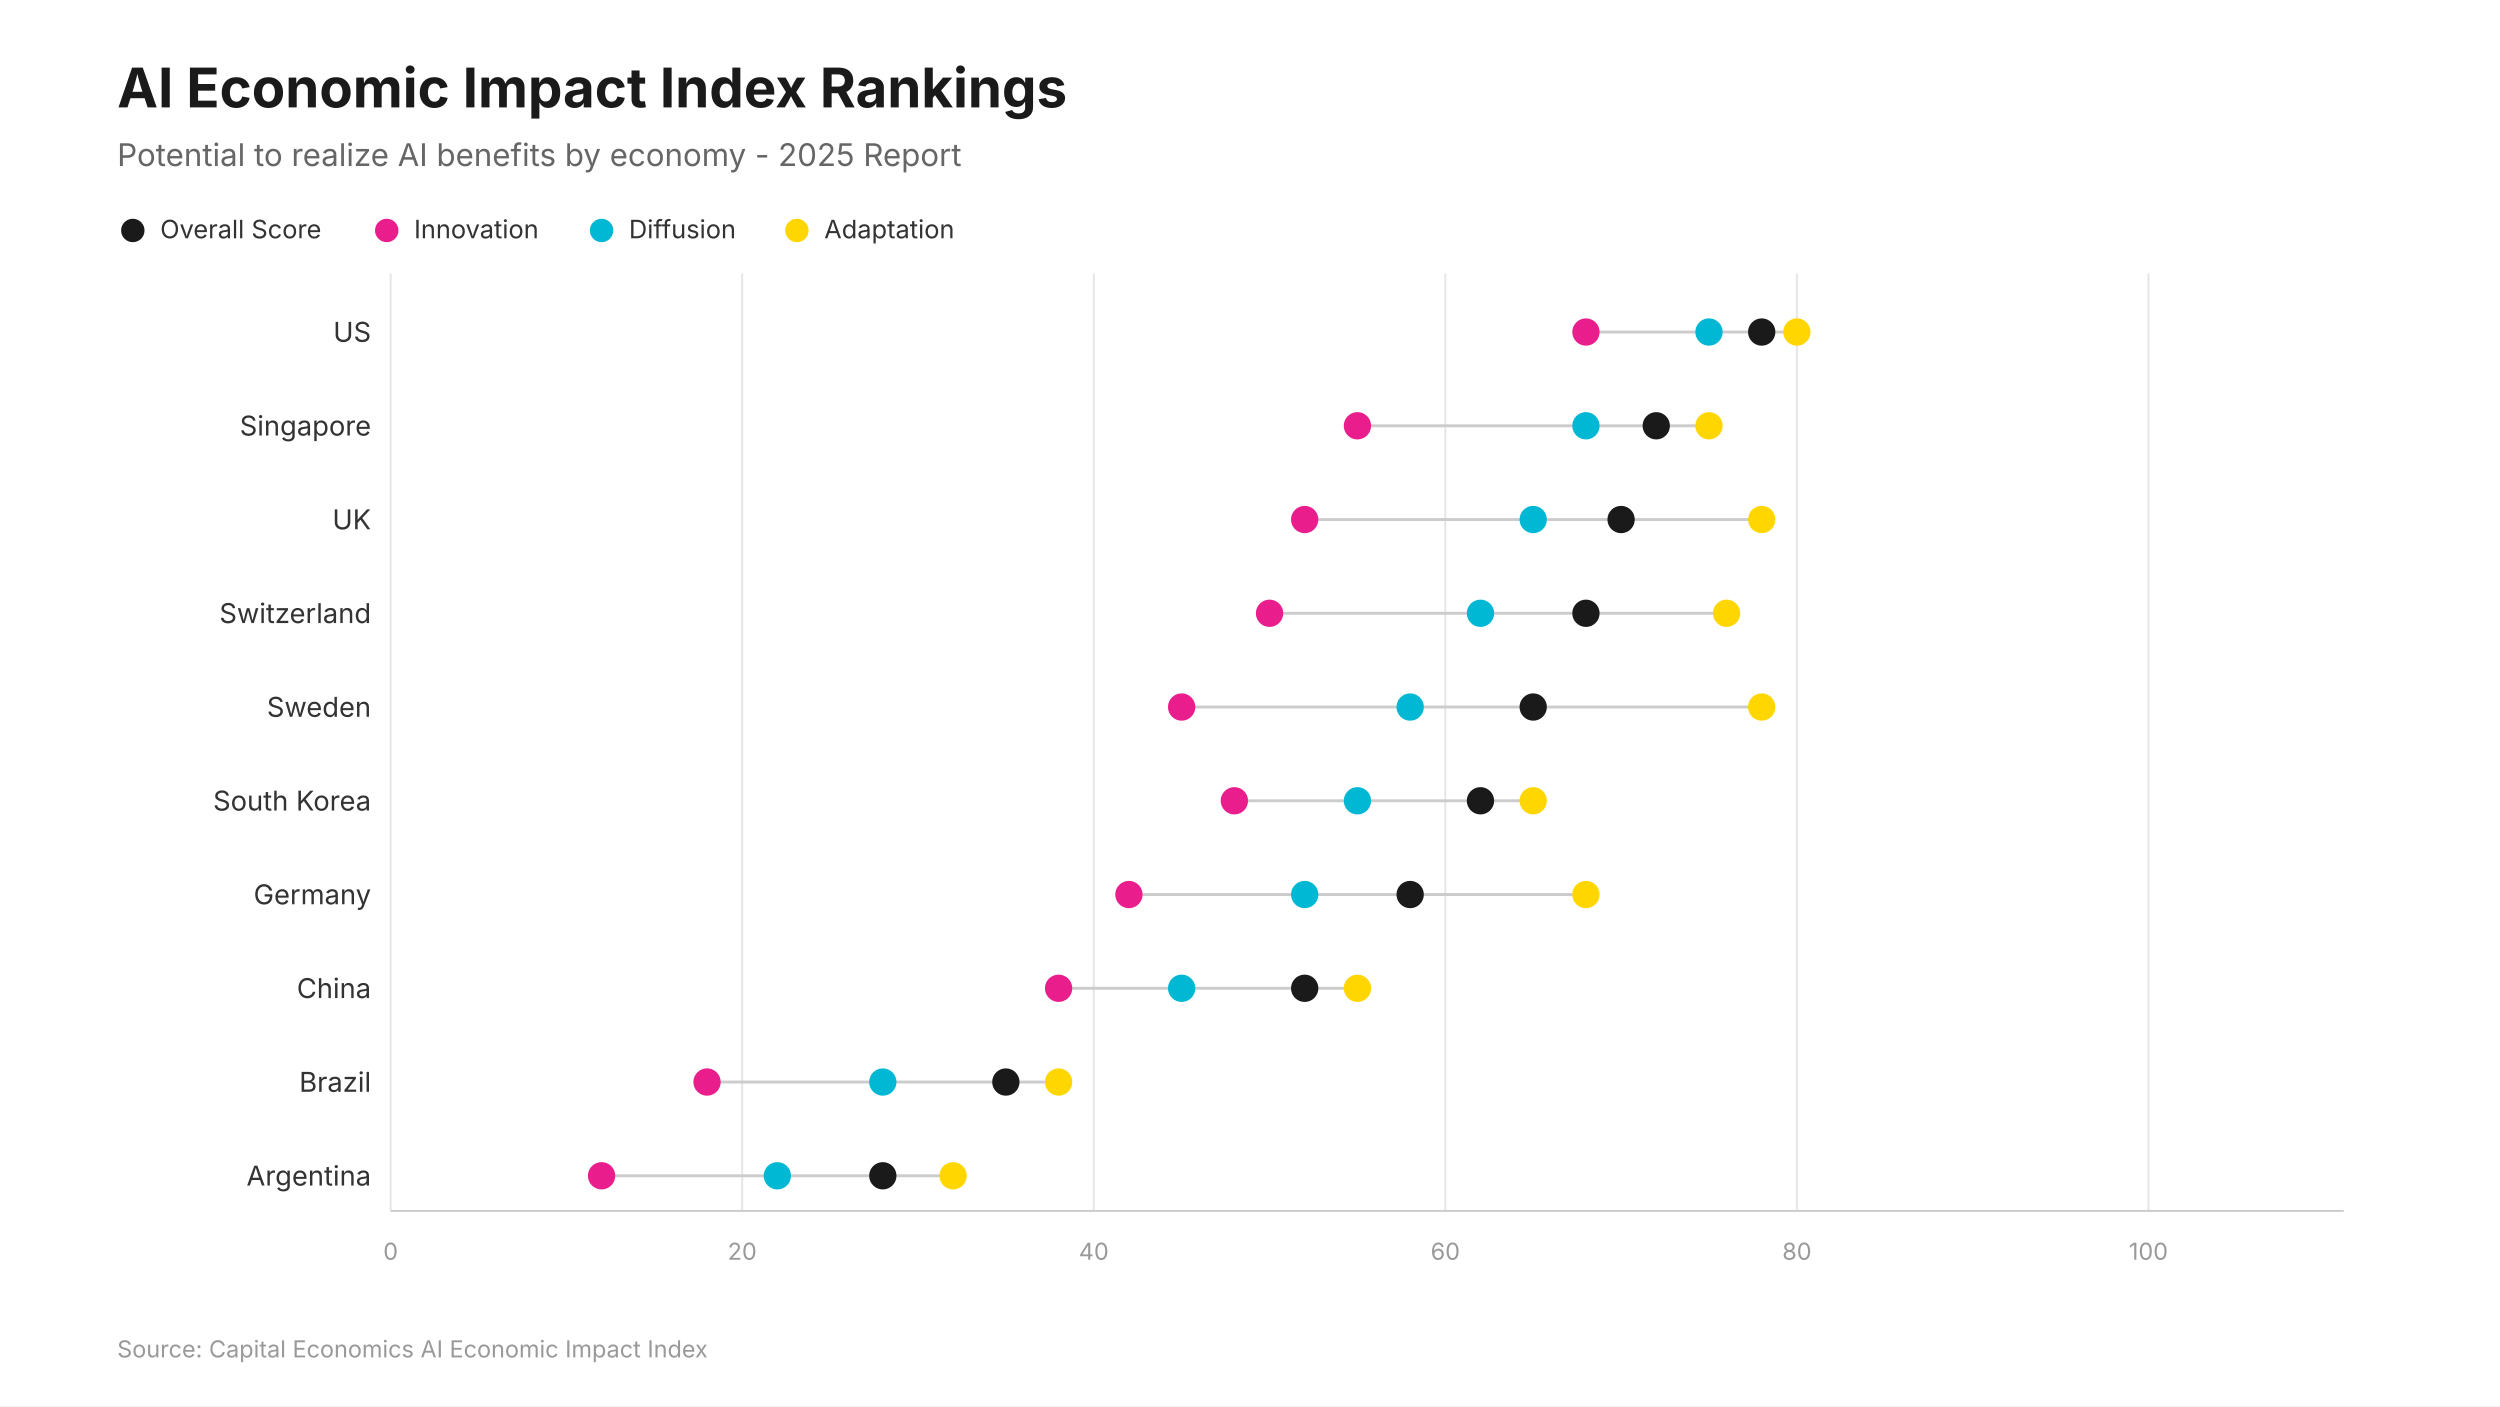
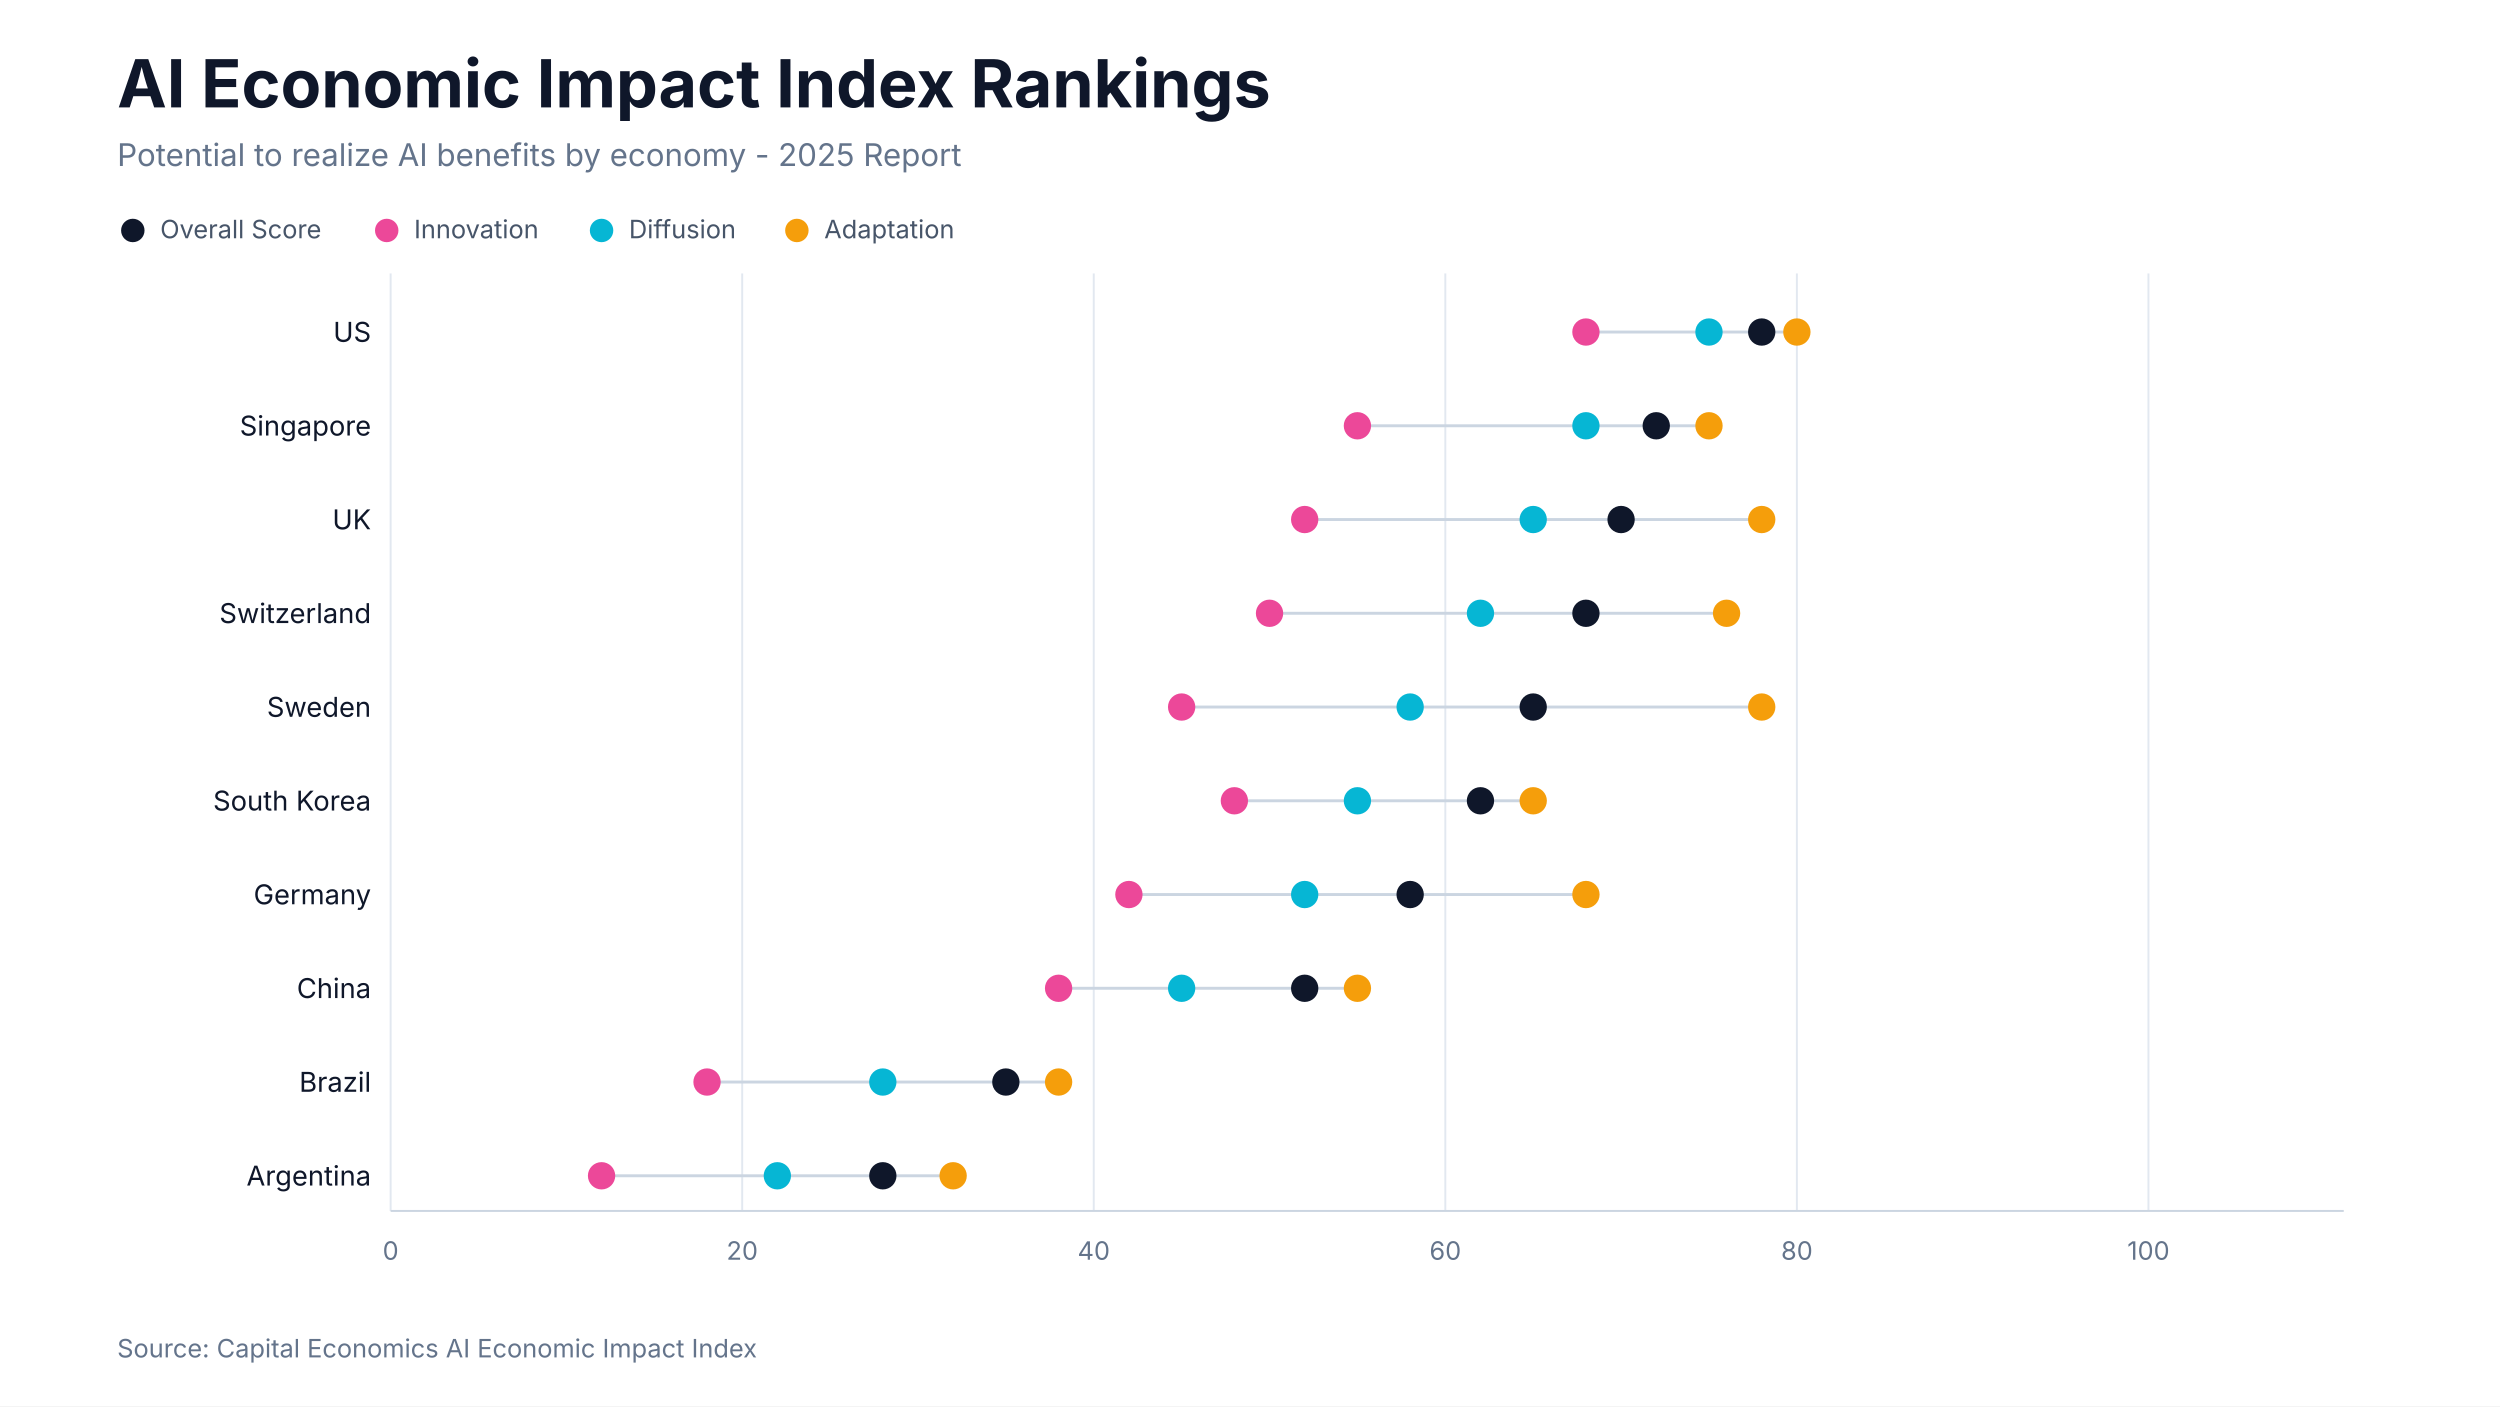
<svg xmlns="http://www.w3.org/2000/svg" viewBox="0 0 1280 720" width="1280" height="720">
  <rect width="1280" height="720" fill="#FFFFFF" />
-   <text x="60" y="55" font-family="-apple-system, BlinkMacSystemFont, 'Segoe UI', 'PingFang SC', 'Microsoft YaHei', sans-serif" font-size="28" font-weight="bold" fill="#1A1A1A">
+   <text x="60" y="55" font-family="-apple-system, BlinkMacSystemFont, 'Segoe UI', 'PingFang SC', 'Microsoft YaHei', sans-serif" font-size="34" font-weight="bold" fill="#0F172A">
    <tspan>AI Economic Impact Index Rankings</tspan>
  </text>
-   <text x="60" y="85" font-family="-apple-system, BlinkMacSystemFont, 'Segoe UI', 'PingFang SC', 'Microsoft YaHei', sans-serif" font-size="16" fill="#666666">
+   <text x="60" y="85" font-family="-apple-system, BlinkMacSystemFont, 'Segoe UI', 'PingFang SC', 'Microsoft YaHei', sans-serif" font-size="16" fill="#64748B">
    <tspan>Potential to realize AI benefits by economy - 2025 Report</tspan>
  </text>
  <g id="legend" transform="translate(60, 110)">
-     <circle cx="8" cy="8" r="6" fill="#1A1A1A" />
-     <text x="22" y="12" font-family="-apple-system, BlinkMacSystemFont, 'Segoe UI', sans-serif" font-size="13" fill="#333333">
+     <circle cx="8" cy="8" r="6" fill="#0F172A" />
+     <text x="22" y="12" font-family="-apple-system, BlinkMacSystemFont, 'Segoe UI', sans-serif" font-size="13" fill="#475569">
      <tspan>Overall Score</tspan>
    </text>
-     <circle cx="138" cy="8" r="6" fill="#E91E8C" />
-     <text x="152" y="12" font-family="-apple-system, BlinkMacSystemFont, 'Segoe UI', sans-serif" font-size="13" fill="#333333">
+     <circle cx="138" cy="8" r="6" fill="#EC4899" />
+     <text x="152" y="12" font-family="-apple-system, BlinkMacSystemFont, 'Segoe UI', sans-serif" font-size="13" fill="#475569">
      <tspan>Innovation</tspan>
    </text>
-     <circle cx="248" cy="8" r="6" fill="#00B8D4" />
-     <text x="262" y="12" font-family="-apple-system, BlinkMacSystemFont, 'Segoe UI', sans-serif" font-size="13" fill="#333333">
+     <circle cx="248" cy="8" r="6" fill="#06B6D4" />
+     <text x="262" y="12" font-family="-apple-system, BlinkMacSystemFont, 'Segoe UI', sans-serif" font-size="13" fill="#475569">
      <tspan>Diffusion</tspan>
    </text>
-     <circle cx="348" cy="8" r="6" fill="#FFD600" />
-     <text x="362" y="12" font-family="-apple-system, BlinkMacSystemFont, 'Segoe UI', sans-serif" font-size="13" fill="#333333">
+     <circle cx="348" cy="8" r="6" fill="#F59E0B" />
+     <text x="362" y="12" font-family="-apple-system, BlinkMacSystemFont, 'Segoe UI', sans-serif" font-size="13" fill="#475569">
      <tspan>Adaptation</tspan>
    </text>
  </g>
  <g id="chartArea" transform="translate(0, 140)">
-     <line x1="200" y1="0" x2="200" y2="480" stroke="#E5E5E5" stroke-width="1" />
-     <line x1="380" y1="0" x2="380" y2="480" stroke="#E5E5E5" stroke-width="1" />
-     <line x1="560" y1="0" x2="560" y2="480" stroke="#E5E5E5" stroke-width="1" />
-     <line x1="740" y1="0" x2="740" y2="480" stroke="#E5E5E5" stroke-width="1" />
-     <line x1="920" y1="0" x2="920" y2="480" stroke="#E5E5E5" stroke-width="1" />
-     <line x1="1100" y1="0" x2="1100" y2="480" stroke="#E5E5E5" stroke-width="1" />
-     <line x1="200" y1="480" x2="1200" y2="480" stroke="#CCCCCC" stroke-width="1" />
-     <text x="200" y="505" font-family="-apple-system, BlinkMacSystemFont, 'Segoe UI', sans-serif" font-size="12" fill="#999999" text-anchor="middle">
+     <line x1="200" y1="0" x2="200" y2="480" stroke="#E2E8F0" stroke-width="1" />
+     <line x1="380" y1="0" x2="380" y2="480" stroke="#E2E8F0" stroke-width="1" />
+     <line x1="560" y1="0" x2="560" y2="480" stroke="#E2E8F0" stroke-width="1" />
+     <line x1="740" y1="0" x2="740" y2="480" stroke="#E2E8F0" stroke-width="1" />
+     <line x1="920" y1="0" x2="920" y2="480" stroke="#E2E8F0" stroke-width="1" />
+     <line x1="1100" y1="0" x2="1100" y2="480" stroke="#E2E8F0" stroke-width="1" />
+     <line x1="200" y1="480" x2="1200" y2="480" stroke="#CBD5E1" stroke-width="1" />
+     <text x="200" y="505" font-family="-apple-system, BlinkMacSystemFont, 'Segoe UI', sans-serif" font-size="13" fill="#64748B" text-anchor="middle">
      <tspan>0</tspan>
    </text>
-     <text x="380" y="505" font-family="-apple-system, BlinkMacSystemFont, 'Segoe UI', sans-serif" font-size="12" fill="#999999" text-anchor="middle">
+     <text x="380" y="505" font-family="-apple-system, BlinkMacSystemFont, 'Segoe UI', sans-serif" font-size="13" fill="#64748B" text-anchor="middle">
      <tspan>20</tspan>
    </text>
-     <text x="560" y="505" font-family="-apple-system, BlinkMacSystemFont, 'Segoe UI', sans-serif" font-size="12" fill="#999999" text-anchor="middle">
+     <text x="560" y="505" font-family="-apple-system, BlinkMacSystemFont, 'Segoe UI', sans-serif" font-size="13" fill="#64748B" text-anchor="middle">
      <tspan>40</tspan>
    </text>
-     <text x="740" y="505" font-family="-apple-system, BlinkMacSystemFont, 'Segoe UI', sans-serif" font-size="12" fill="#999999" text-anchor="middle">
+     <text x="740" y="505" font-family="-apple-system, BlinkMacSystemFont, 'Segoe UI', sans-serif" font-size="13" fill="#64748B" text-anchor="middle">
      <tspan>60</tspan>
    </text>
-     <text x="920" y="505" font-family="-apple-system, BlinkMacSystemFont, 'Segoe UI', sans-serif" font-size="12" fill="#999999" text-anchor="middle">
+     <text x="920" y="505" font-family="-apple-system, BlinkMacSystemFont, 'Segoe UI', sans-serif" font-size="13" fill="#64748B" text-anchor="middle">
      <tspan>80</tspan>
    </text>
-     <text x="1100" y="505" font-family="-apple-system, BlinkMacSystemFont, 'Segoe UI', sans-serif" font-size="12" fill="#999999" text-anchor="middle">
+     <text x="1100" y="505" font-family="-apple-system, BlinkMacSystemFont, 'Segoe UI', sans-serif" font-size="13" fill="#64748B" text-anchor="middle">
      <tspan>100</tspan>
    </text>
-     <g transform="translate(0, 30)">
-       <text x="190" y="5" font-family="-apple-system, BlinkMacSystemFont, 'Segoe UI', 'PingFang SC', 'Microsoft YaHei', sans-serif" font-size="14" fill="#333333" text-anchor="end">
+     <g id="row-us" transform="translate(0, 30)">
+       <text x="190" y="5" font-family="-apple-system, BlinkMacSystemFont, 'Segoe UI', 'PingFang SC', 'Microsoft YaHei', sans-serif" font-size="14" fill="#0F172A" text-anchor="end">
        <tspan>US</tspan>
      </text>
-       <line x1="812" y1="0" x2="920" y2="0" stroke="#CCCCCC" stroke-width="1.5" />
-       <circle cx="812" cy="0" r="7" fill="#E91E8C" />
-       <circle cx="875" cy="0" r="7" fill="#00B8D4" />
-       <circle cx="920" cy="0" r="7" fill="#FFD600" />
-       <circle cx="902" cy="0" r="7" fill="#1A1A1A" />
+       <line x1="812" y1="0" x2="920" y2="0" stroke="#CBD5E1" stroke-width="1.5" />
+       <circle cx="812" cy="0" r="7" fill="#EC4899" />
+       <circle cx="875" cy="0" r="7" fill="#06B6D4" />
+       <circle cx="920" cy="0" r="7" fill="#F59E0B" />
+       <circle cx="902" cy="0" r="7" fill="#0F172A" />
    </g>
-     <g transform="translate(0, 78)">
-       <text x="190" y="5" font-family="-apple-system, BlinkMacSystemFont, 'Segoe UI', 'PingFang SC', 'Microsoft YaHei', sans-serif" font-size="14" fill="#333333" text-anchor="end">
+     <g id="row-singapore" transform="translate(0, 78)">
+       <text x="190" y="5" font-family="-apple-system, BlinkMacSystemFont, 'Segoe UI', 'PingFang SC', 'Microsoft YaHei', sans-serif" font-size="14" fill="#0F172A" text-anchor="end">
        <tspan>Singapore</tspan>
      </text>
-       <line x1="695" y1="0" x2="875" y2="0" stroke="#CCCCCC" stroke-width="1.5" />
-       <circle cx="695" cy="0" r="7" fill="#E91E8C" />
-       <circle cx="812" cy="0" r="7" fill="#00B8D4" />
-       <circle cx="875" cy="0" r="7" fill="#FFD600" />
-       <circle cx="848" cy="0" r="7" fill="#1A1A1A" />
+       <line x1="695" y1="0" x2="875" y2="0" stroke="#CBD5E1" stroke-width="1.5" />
+       <circle cx="695" cy="0" r="7" fill="#EC4899" />
+       <circle cx="812" cy="0" r="7" fill="#06B6D4" />
+       <circle cx="875" cy="0" r="7" fill="#F59E0B" />
+       <circle cx="848" cy="0" r="7" fill="#0F172A" />
    </g>
-     <g transform="translate(0, 126)">
-       <text x="190" y="5" font-family="-apple-system, BlinkMacSystemFont, 'Segoe UI', 'PingFang SC', 'Microsoft YaHei', sans-serif" font-size="14" fill="#333333" text-anchor="end">
+     <g id="row-uk" transform="translate(0, 126)">
+       <text x="190" y="5" font-family="-apple-system, BlinkMacSystemFont, 'Segoe UI', 'PingFang SC', 'Microsoft YaHei', sans-serif" font-size="14" fill="#0F172A" text-anchor="end">
        <tspan>UK</tspan>
      </text>
-       <line x1="668" y1="0" x2="902" y2="0" stroke="#CCCCCC" stroke-width="1.5" />
-       <circle cx="668" cy="0" r="7" fill="#E91E8C" />
-       <circle cx="785" cy="0" r="7" fill="#00B8D4" />
-       <circle cx="902" cy="0" r="7" fill="#FFD600" />
-       <circle cx="830" cy="0" r="7" fill="#1A1A1A" />
+       <line x1="668" y1="0" x2="902" y2="0" stroke="#CBD5E1" stroke-width="1.5" />
+       <circle cx="668" cy="0" r="7" fill="#EC4899" />
+       <circle cx="785" cy="0" r="7" fill="#06B6D4" />
+       <circle cx="902" cy="0" r="7" fill="#F59E0B" />
+       <circle cx="830" cy="0" r="7" fill="#0F172A" />
    </g>
-     <g transform="translate(0, 174)">
-       <text x="190" y="5" font-family="-apple-system, BlinkMacSystemFont, 'Segoe UI', 'PingFang SC', 'Microsoft YaHei', sans-serif" font-size="14" fill="#333333" text-anchor="end">
+     <g id="row-switzerland" transform="translate(0, 174)">
+       <text x="190" y="5" font-family="-apple-system, BlinkMacSystemFont, 'Segoe UI', 'PingFang SC', 'Microsoft YaHei', sans-serif" font-size="14" fill="#0F172A" text-anchor="end">
        <tspan>Switzerland</tspan>
      </text>
-       <line x1="650" y1="0" x2="884" y2="0" stroke="#CCCCCC" stroke-width="1.5" />
-       <circle cx="650" cy="0" r="7" fill="#E91E8C" />
-       <circle cx="758" cy="0" r="7" fill="#00B8D4" />
-       <circle cx="884" cy="0" r="7" fill="#FFD600" />
-       <circle cx="812" cy="0" r="7" fill="#1A1A1A" />
+       <line x1="650" y1="0" x2="884" y2="0" stroke="#CBD5E1" stroke-width="1.5" />
+       <circle cx="650" cy="0" r="7" fill="#EC4899" />
+       <circle cx="758" cy="0" r="7" fill="#06B6D4" />
+       <circle cx="884" cy="0" r="7" fill="#F59E0B" />
+       <circle cx="812" cy="0" r="7" fill="#0F172A" />
    </g>
-     <g transform="translate(0, 222)">
-       <text x="190" y="5" font-family="-apple-system, BlinkMacSystemFont, 'Segoe UI', 'PingFang SC', 'Microsoft YaHei', sans-serif" font-size="14" fill="#333333" text-anchor="end">
+     <g id="row-sweden" transform="translate(0, 222)">
+       <text x="190" y="5" font-family="-apple-system, BlinkMacSystemFont, 'Segoe UI', 'PingFang SC', 'Microsoft YaHei', sans-serif" font-size="14" fill="#0F172A" text-anchor="end">
        <tspan>Sweden</tspan>
      </text>
-       <line x1="605" y1="0" x2="902" y2="0" stroke="#CCCCCC" stroke-width="1.5" />
-       <circle cx="605" cy="0" r="7" fill="#E91E8C" />
-       <circle cx="722" cy="0" r="7" fill="#00B8D4" />
-       <circle cx="902" cy="0" r="7" fill="#FFD600" />
-       <circle cx="785" cy="0" r="7" fill="#1A1A1A" />
+       <line x1="605" y1="0" x2="902" y2="0" stroke="#CBD5E1" stroke-width="1.5" />
+       <circle cx="605" cy="0" r="7" fill="#EC4899" />
+       <circle cx="722" cy="0" r="7" fill="#06B6D4" />
+       <circle cx="902" cy="0" r="7" fill="#F59E0B" />
+       <circle cx="785" cy="0" r="7" fill="#0F172A" />
    </g>
-     <g transform="translate(0, 270)">
-       <text x="190" y="5" font-family="-apple-system, BlinkMacSystemFont, 'Segoe UI', 'PingFang SC', 'Microsoft YaHei', sans-serif" font-size="14" fill="#333333" text-anchor="end">
+     <g id="row-south-korea" transform="translate(0, 270)">
+       <text x="190" y="5" font-family="-apple-system, BlinkMacSystemFont, 'Segoe UI', 'PingFang SC', 'Microsoft YaHei', sans-serif" font-size="14" fill="#0F172A" text-anchor="end">
        <tspan>South Korea</tspan>
      </text>
-       <line x1="632" y1="0" x2="785" y2="0" stroke="#CCCCCC" stroke-width="1.5" />
-       <circle cx="632" cy="0" r="7" fill="#E91E8C" />
-       <circle cx="695" cy="0" r="7" fill="#00B8D4" />
-       <circle cx="785" cy="0" r="7" fill="#FFD600" />
-       <circle cx="758" cy="0" r="7" fill="#1A1A1A" />
+       <line x1="632" y1="0" x2="785" y2="0" stroke="#CBD5E1" stroke-width="1.5" />
+       <circle cx="632" cy="0" r="7" fill="#EC4899" />
+       <circle cx="695" cy="0" r="7" fill="#06B6D4" />
+       <circle cx="785" cy="0" r="7" fill="#F59E0B" />
+       <circle cx="758" cy="0" r="7" fill="#0F172A" />
    </g>
-     <g transform="translate(0, 318)">
-       <text x="190" y="5" font-family="-apple-system, BlinkMacSystemFont, 'Segoe UI', 'PingFang SC', 'Microsoft YaHei', sans-serif" font-size="14" fill="#333333" text-anchor="end">
+     <g id="row-germany" transform="translate(0, 318)">
+       <text x="190" y="5" font-family="-apple-system, BlinkMacSystemFont, 'Segoe UI', 'PingFang SC', 'Microsoft YaHei', sans-serif" font-size="14" fill="#0F172A" text-anchor="end">
        <tspan>Germany</tspan>
      </text>
-       <line x1="578" y1="0" x2="812" y2="0" stroke="#CCCCCC" stroke-width="1.5" />
-       <circle cx="578" cy="0" r="7" fill="#E91E8C" />
-       <circle cx="668" cy="0" r="7" fill="#00B8D4" />
-       <circle cx="812" cy="0" r="7" fill="#FFD600" />
-       <circle cx="722" cy="0" r="7" fill="#1A1A1A" />
+       <line x1="578" y1="0" x2="812" y2="0" stroke="#CBD5E1" stroke-width="1.5" />
+       <circle cx="578" cy="0" r="7" fill="#EC4899" />
+       <circle cx="668" cy="0" r="7" fill="#06B6D4" />
+       <circle cx="812" cy="0" r="7" fill="#F59E0B" />
+       <circle cx="722" cy="0" r="7" fill="#0F172A" />
    </g>
-     <g transform="translate(0, 366)">
-       <text x="190" y="5" font-family="-apple-system, BlinkMacSystemFont, 'Segoe UI', 'PingFang SC', 'Microsoft YaHei', sans-serif" font-size="14" fill="#333333" text-anchor="end">
+     <g id="row-china" transform="translate(0, 366)">
+       <text x="190" y="5" font-family="-apple-system, BlinkMacSystemFont, 'Segoe UI', 'PingFang SC', 'Microsoft YaHei', sans-serif" font-size="14" fill="#0F172A" text-anchor="end">
        <tspan>China</tspan>
      </text>
-       <line x1="542" y1="0" x2="695" y2="0" stroke="#CCCCCC" stroke-width="1.5" />
-       <circle cx="542" cy="0" r="7" fill="#E91E8C" />
-       <circle cx="605" cy="0" r="7" fill="#00B8D4" />
-       <circle cx="695" cy="0" r="7" fill="#FFD600" />
-       <circle cx="668" cy="0" r="7" fill="#1A1A1A" />
+       <line x1="542" y1="0" x2="695" y2="0" stroke="#CBD5E1" stroke-width="1.5" />
+       <circle cx="542" cy="0" r="7" fill="#EC4899" />
+       <circle cx="605" cy="0" r="7" fill="#06B6D4" />
+       <circle cx="695" cy="0" r="7" fill="#F59E0B" />
+       <circle cx="668" cy="0" r="7" fill="#0F172A" />
    </g>
-     <g transform="translate(0, 414)">
-       <text x="190" y="5" font-family="-apple-system, BlinkMacSystemFont, 'Segoe UI', 'PingFang SC', 'Microsoft YaHei', sans-serif" font-size="14" fill="#333333" text-anchor="end">
+     <g id="row-brazil" transform="translate(0, 414)">
+       <text x="190" y="5" font-family="-apple-system, BlinkMacSystemFont, 'Segoe UI', 'PingFang SC', 'Microsoft YaHei', sans-serif" font-size="14" fill="#0F172A" text-anchor="end">
        <tspan>Brazil</tspan>
      </text>
-       <line x1="362" y1="0" x2="542" y2="0" stroke="#CCCCCC" stroke-width="1.5" />
-       <circle cx="362" cy="0" r="7" fill="#E91E8C" />
-       <circle cx="452" cy="0" r="7" fill="#00B8D4" />
-       <circle cx="542" cy="0" r="7" fill="#FFD600" />
-       <circle cx="515" cy="0" r="7" fill="#1A1A1A" />
+       <line x1="362" y1="0" x2="542" y2="0" stroke="#CBD5E1" stroke-width="1.5" />
+       <circle cx="362" cy="0" r="7" fill="#EC4899" />
+       <circle cx="452" cy="0" r="7" fill="#06B6D4" />
+       <circle cx="542" cy="0" r="7" fill="#F59E0B" />
+       <circle cx="515" cy="0" r="7" fill="#0F172A" />
    </g>
-     <g transform="translate(0, 462)">
-       <text x="190" y="5" font-family="-apple-system, BlinkMacSystemFont, 'Segoe UI', 'PingFang SC', 'Microsoft YaHei', sans-serif" font-size="14" fill="#333333" text-anchor="end">
+     <g id="row-argentina" transform="translate(0, 462)">
+       <text x="190" y="5" font-family="-apple-system, BlinkMacSystemFont, 'Segoe UI', 'PingFang SC', 'Microsoft YaHei', sans-serif" font-size="14" fill="#0F172A" text-anchor="end">
        <tspan>Argentina</tspan>
      </text>
-       <line x1="308" y1="0" x2="488" y2="0" stroke="#CCCCCC" stroke-width="1.5" />
-       <circle cx="308" cy="0" r="7" fill="#E91E8C" />
-       <circle cx="398" cy="0" r="7" fill="#00B8D4" />
-       <circle cx="488" cy="0" r="7" fill="#FFD600" />
-       <circle cx="452" cy="0" r="7" fill="#1A1A1A" />
+       <line x1="308" y1="0" x2="488" y2="0" stroke="#CBD5E1" stroke-width="1.5" />
+       <circle cx="308" cy="0" r="7" fill="#EC4899" />
+       <circle cx="398" cy="0" r="7" fill="#06B6D4" />
+       <circle cx="488" cy="0" r="7" fill="#F59E0B" />
+       <circle cx="452" cy="0" r="7" fill="#0F172A" />
    </g>
  </g>
-   <text x="60" y="695" font-family="-apple-system, BlinkMacSystemFont, 'Segoe UI', 'PingFang SC', 'Microsoft YaHei', sans-serif" font-size="12" fill="#999999">
+   <text x="60" y="695" font-family="-apple-system, BlinkMacSystemFont, 'Segoe UI', 'PingFang SC', 'Microsoft YaHei', sans-serif" font-size="13" fill="#64748B">
    <tspan>Source: Capital Economics AI Economic Impact Index</tspan>
  </text>
</svg>
